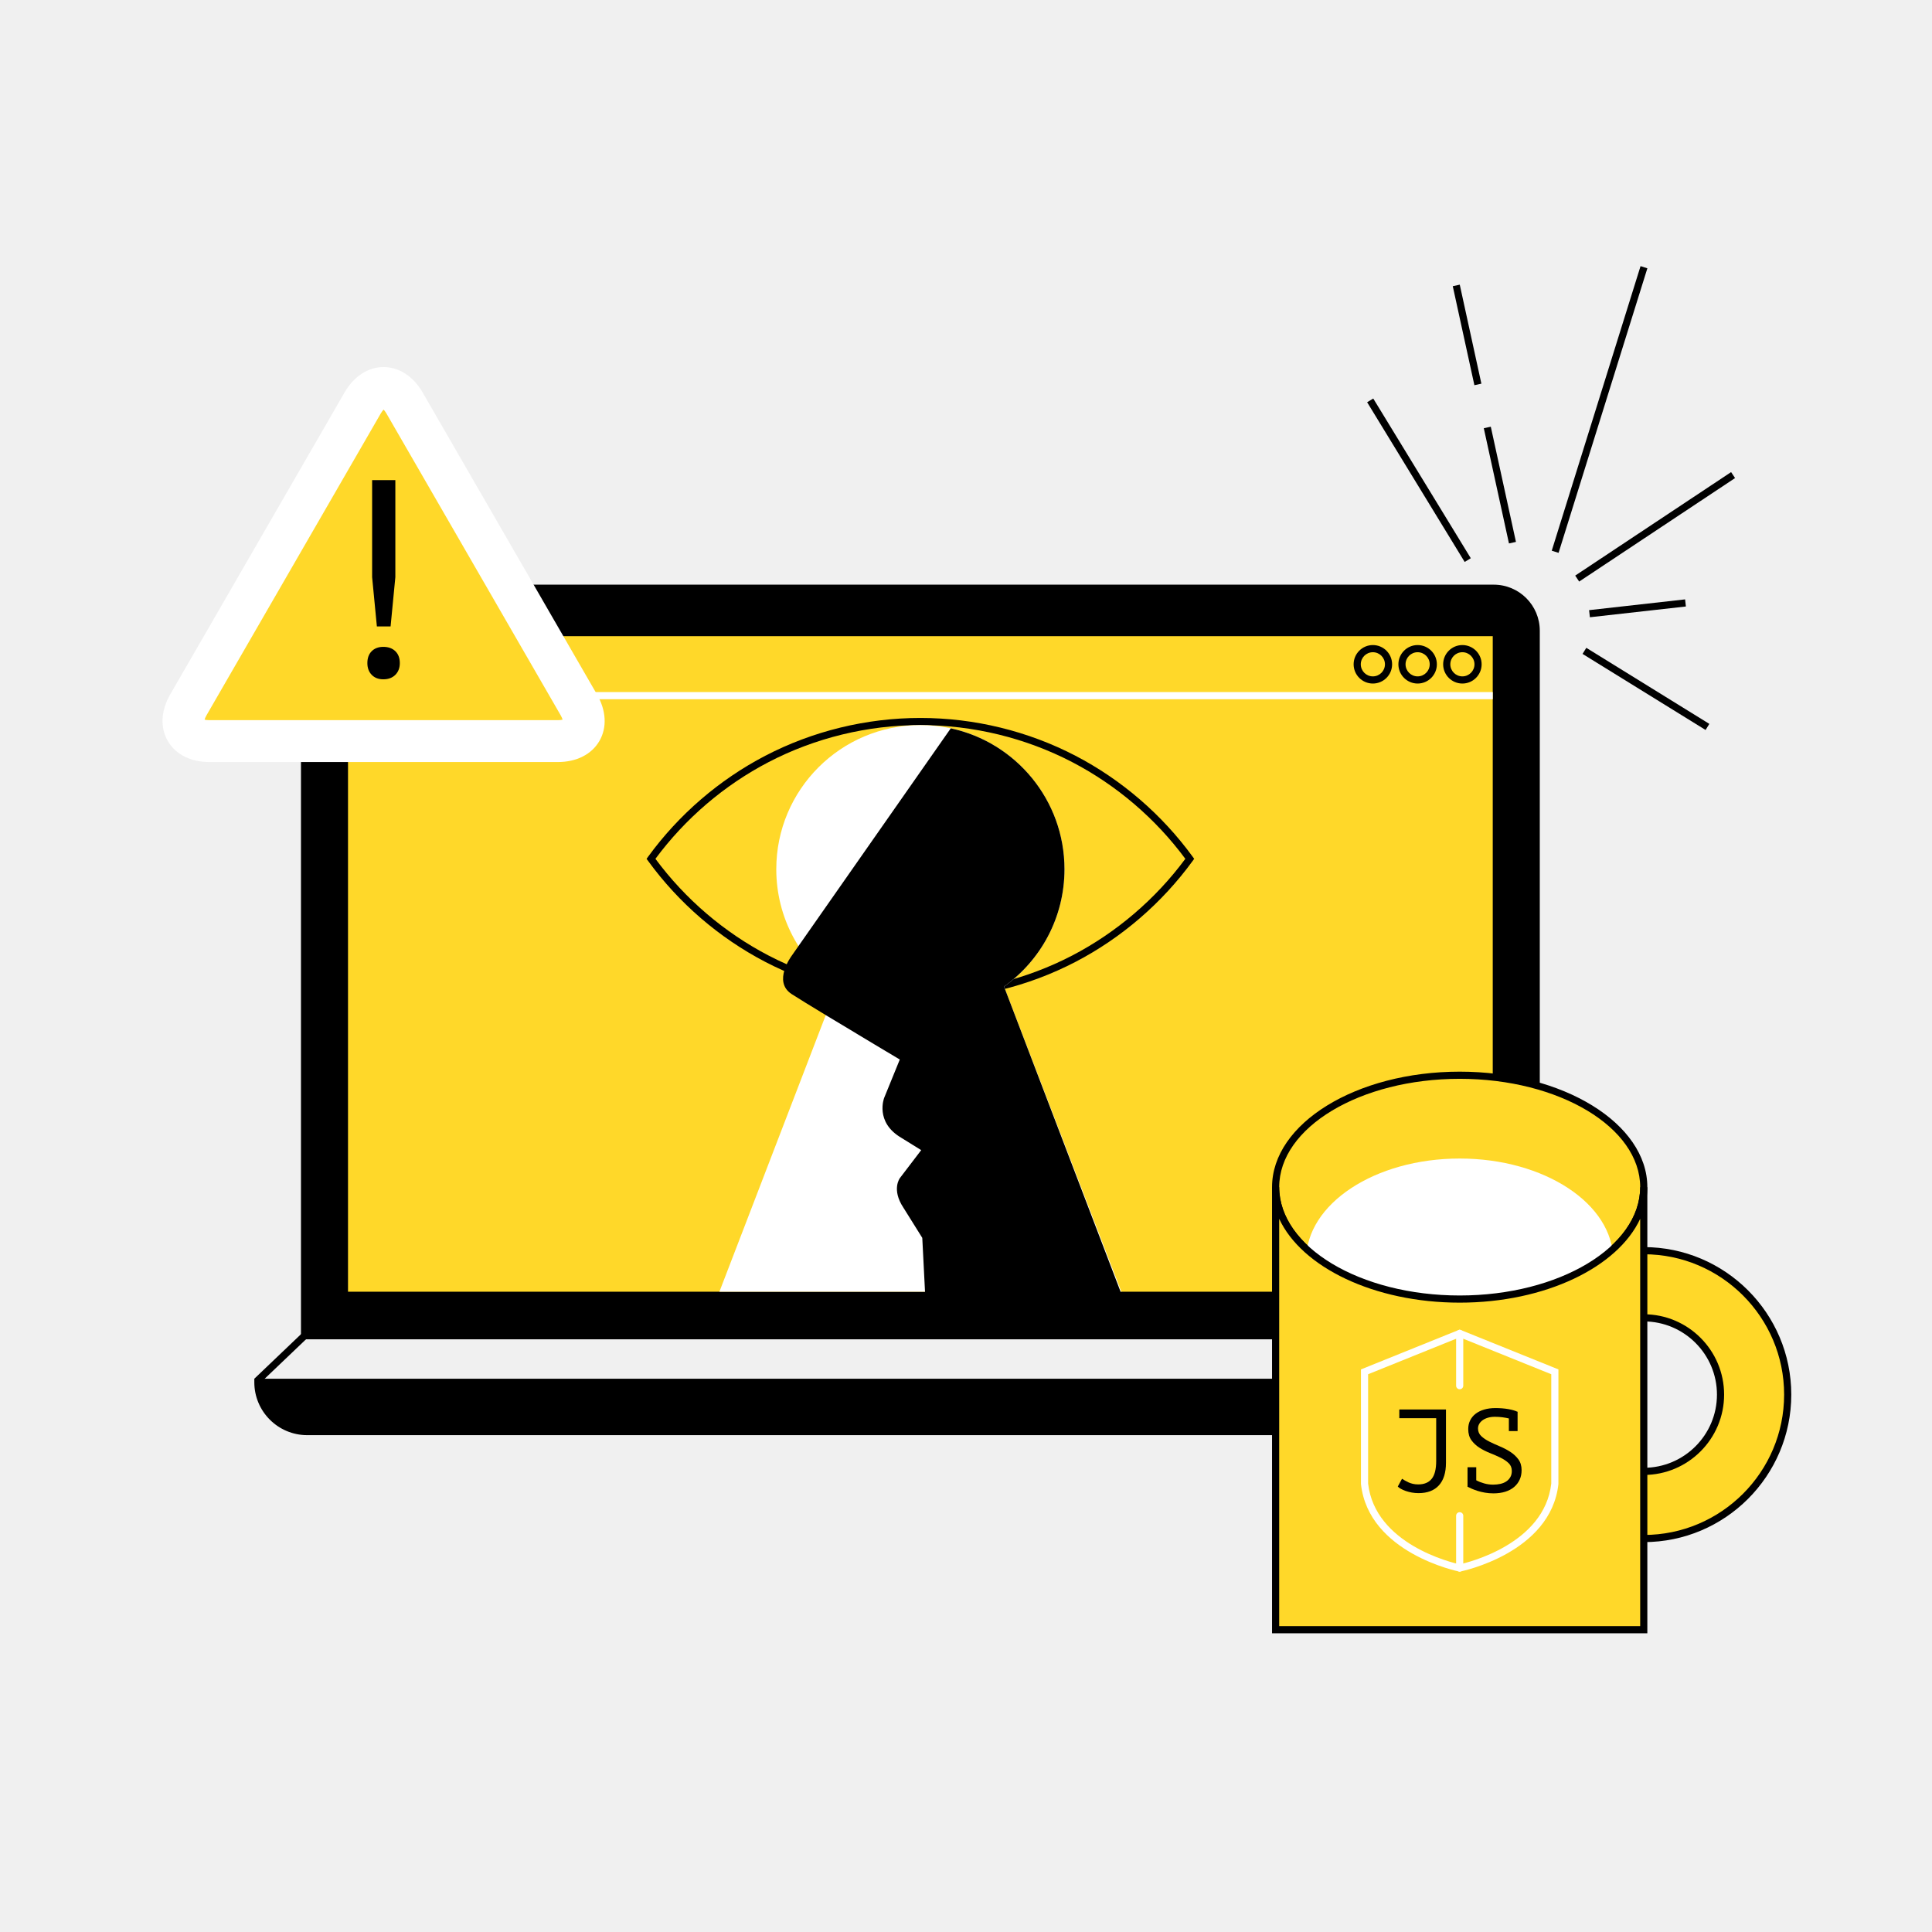
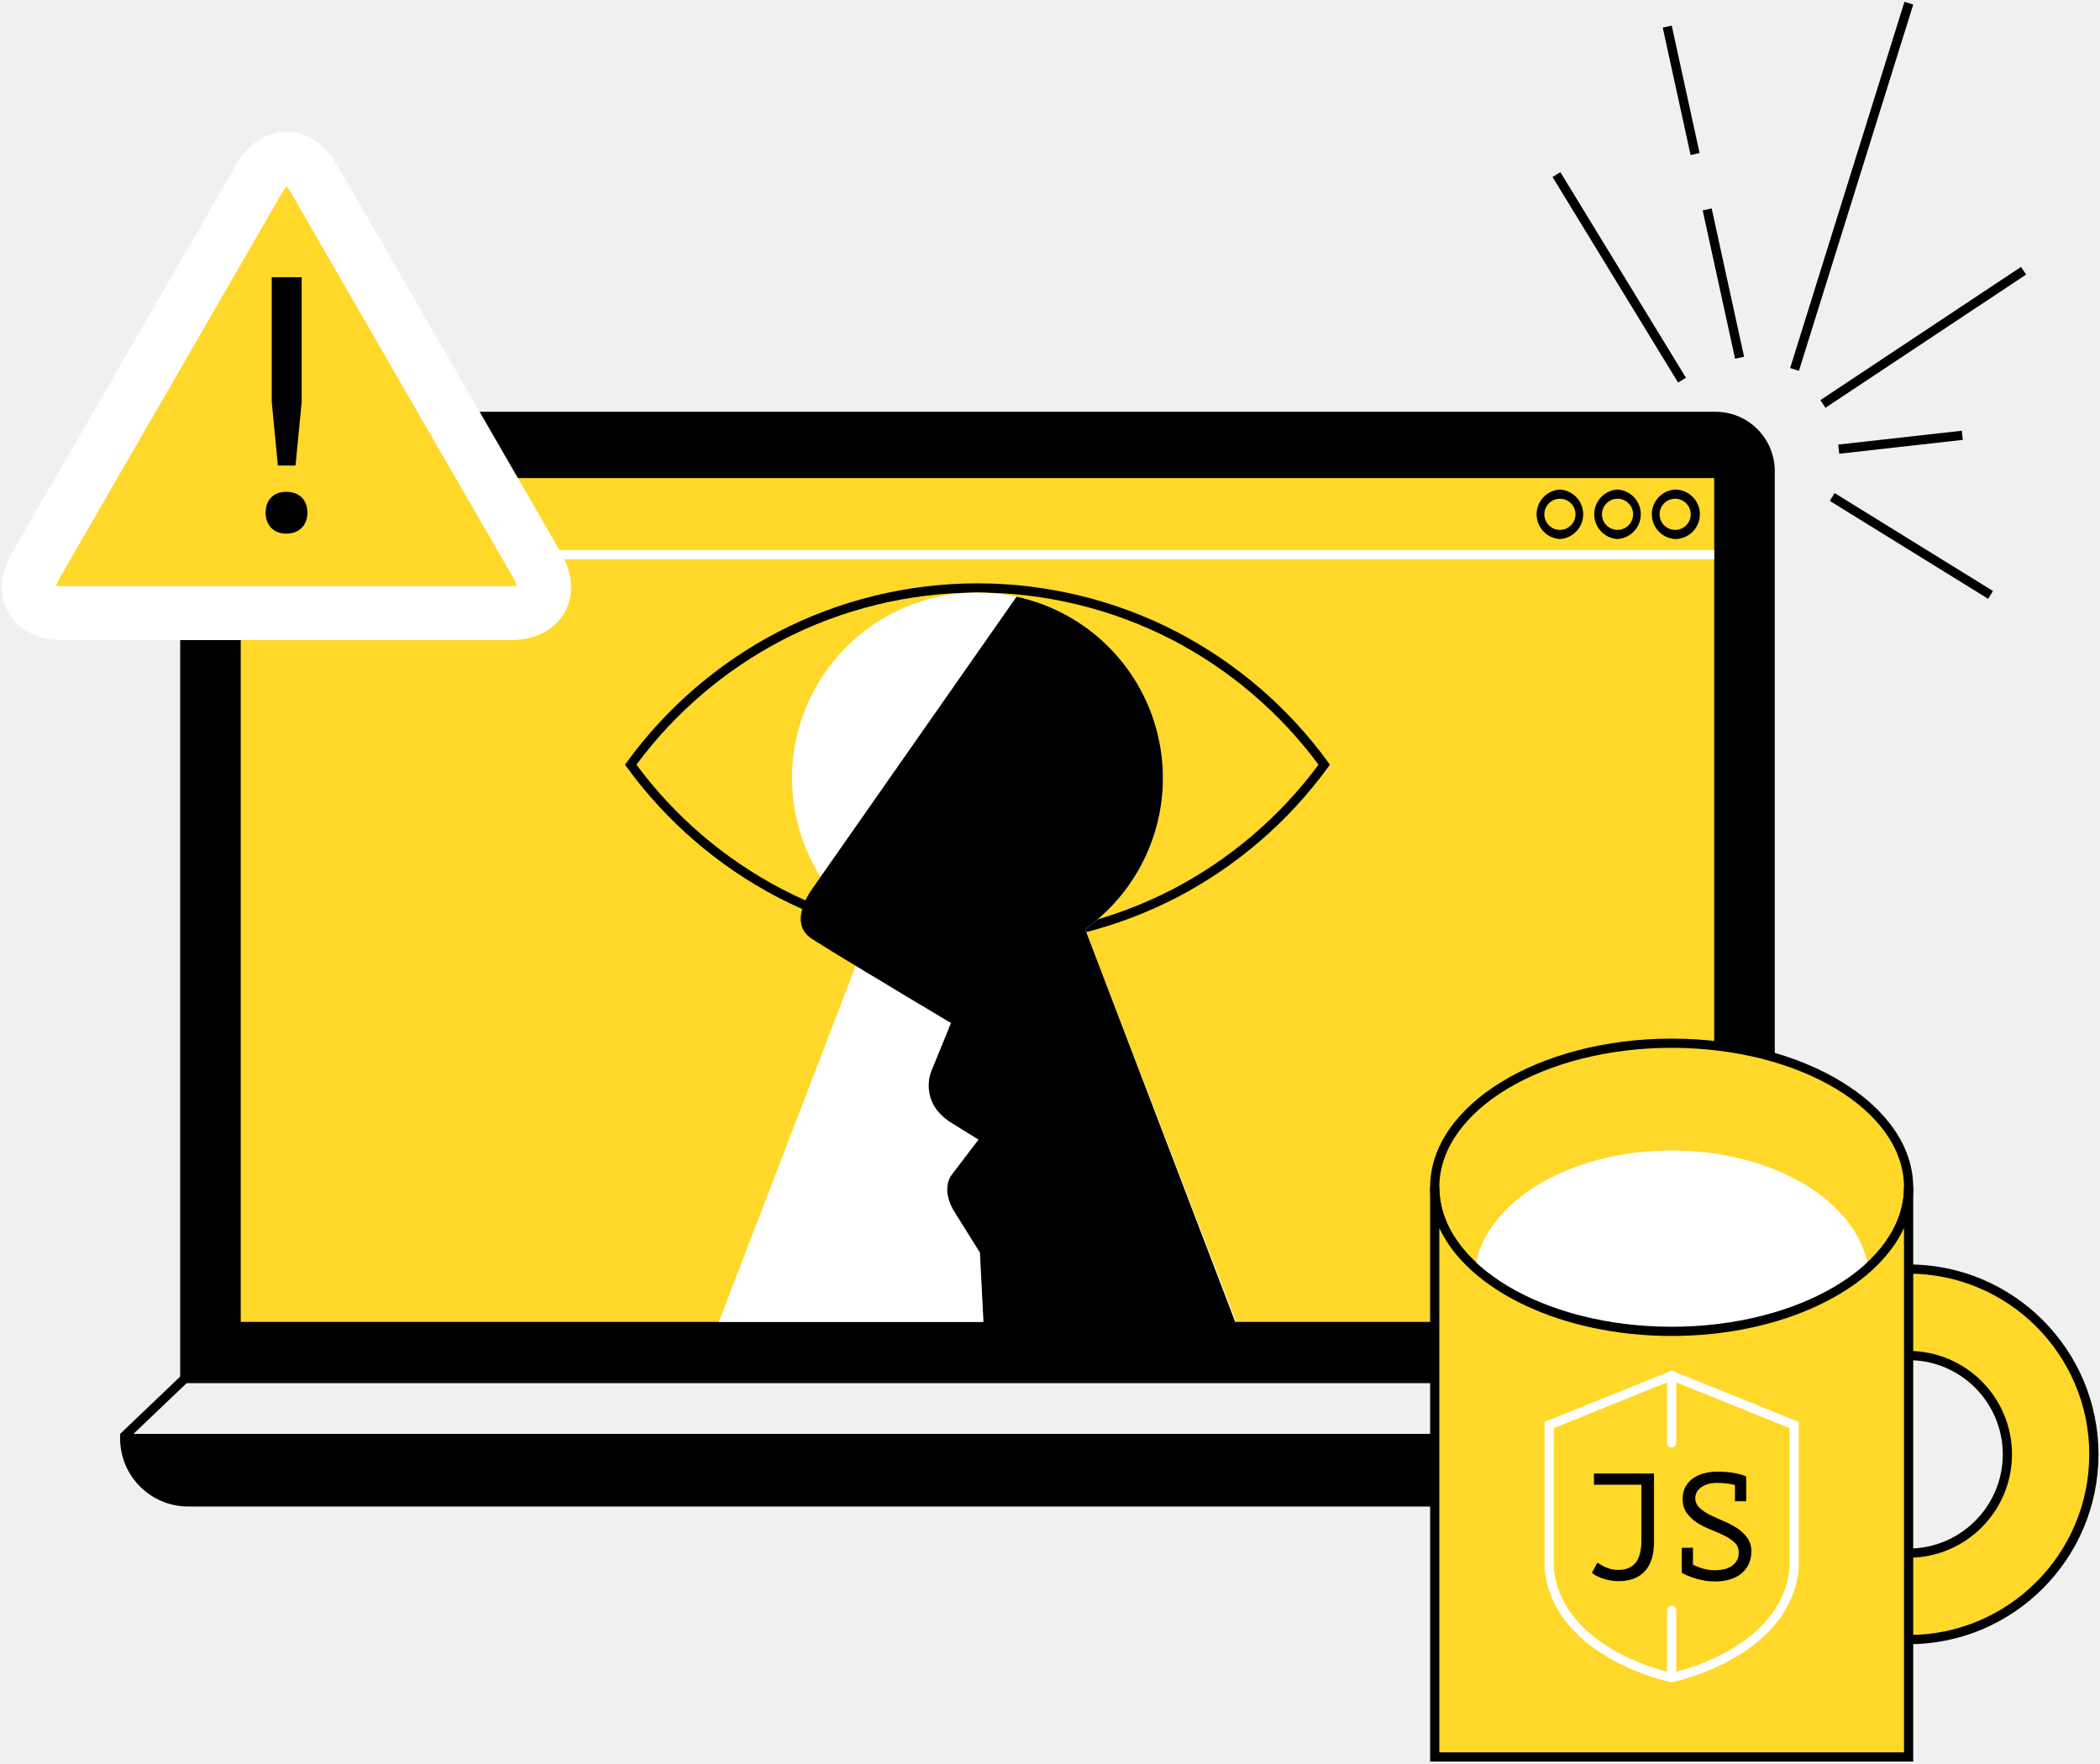
- <svg xmlns="http://www.w3.org/2000/svg" version="1.1" id="Layer_1" x="0px" y="0px" width="1080px" height="1080px" viewBox="0 0 1080 1080" enable-background="new 0 0 1080 1080" xml:space="preserve">
-   <g id="square_1_">
-     <g id="laptop_3_">
-       <g id="Komp_3_">
-         <g>
-           <g>
-             <path d="M168.247,748.688V352.58c0-14.223,11.529-25.75,25.75-25.75h641.004c14.221,0,25.749,11.527,25.749,25.75v396.107       H168.247L168.247,748.688z" />
-           </g>
-           <g>
-             <path d="M884.832,772.715c0,15.211-12.331,27.541-27.54,27.541H171.707c-15.209,0-27.54-12.33-27.54-27.541H884.832z" />
-             <path d="M857.292,802.256H171.707c-16.288,0-29.54-13.252-29.54-29.541v-2h744.665v2       C886.832,789.004,873.58,802.256,857.292,802.256z M146.244,774.715c1.024,13.152,12.053,23.541,25.463,23.541h685.585       c13.41,0,24.438-10.389,25.463-23.541H146.244z" />
-           </g>
-           <g>
-             <line fill="none" x1="144.167" y1="772.715" x2="168.247" y2="748.688" />
-             <polygon points="169.692,744.452 172.519,747.284 144.993,773.547 142.167,770.715      " />
-           </g>
-           <g>
-             <line fill="none" x1="884.83" y1="772.609" x2="857.965" y2="746.727" />
-             <rect x="852.799" y="757.69" transform="matrix(-0.7202 -0.6938 0.6938 -0.7202 971.9857 1911.407)" width="37.306" height="4" />
-           </g>
-         </g>
-         <g>
-           <rect x="194.545" y="355.627" fill="#FFD829" width="639.909" height="366.451" />
-         </g>
-         <g>
-           <rect x="194.545" y="386.867" fill="#FFFFFF" width="639.909" height="4" />
-         </g>
-         <g>
-           <g>
-             <path d="M767.442,382.102c-5.931,0-10.755-4.824-10.755-10.754c0-5.93,4.824-10.754,10.755-10.754       c5.93,0,10.754,4.824,10.754,10.754C778.196,377.278,773.372,382.102,767.442,382.102z M767.442,364.594       c-3.725,0-6.755,3.03-6.755,6.754s3.03,6.754,6.755,6.754c3.724,0,6.754-3.03,6.754-6.754S771.166,364.594,767.442,364.594z" />
-           </g>
-           <g>
-             <path d="M792.463,382.102c-5.929,0-10.753-4.824-10.753-10.754c0-5.93,4.824-10.754,10.753-10.754       c5.932,0,10.755,4.824,10.755,10.754C803.218,377.278,798.394,382.102,792.463,382.102z M792.463,364.594       c-3.724,0-6.753,3.03-6.753,6.754s3.029,6.754,6.753,6.754c3.725,0,6.755-3.03,6.755-6.754S796.188,364.594,792.463,364.594z" />
-           </g>
-           <g>
-             <path d="M817.484,382.102c-5.93,0-10.753-4.824-10.753-10.754c0-5.93,4.823-10.754,10.753-10.754       c5.931,0,10.756,4.824,10.756,10.754C828.24,377.278,823.415,382.102,817.484,382.102z M817.484,364.594       c-3.725,0-6.754,3.03-6.754,6.754s3.029,6.754,6.754,6.754c3.726,0,6.756-3.03,6.756-6.754S821.21,364.594,817.484,364.594z" />
-           </g>
-         </g>
-       </g>
-       <g id="eye_3_">
-         <g>
-           <path d="M514.499,558.83c-30.172,0-60.169-7.316-86.749-21.157c-25.723-13.395-48.358-32.9-65.458-56.411l-0.854-1.176      l0.854-1.176c17.1-23.509,39.735-43.016,65.458-56.411c26.58-13.841,56.577-21.157,86.749-21.157      c30.173,0,60.17,7.316,86.75,21.157c25.724,13.395,48.358,32.901,65.457,56.411l0.854,1.176l-0.854,1.176      c-17.099,23.51-39.733,43.017-65.457,56.411C574.669,551.514,544.672,558.83,514.499,558.83z M366.39,480.086      c16.635,22.486,38.461,41.153,63.208,54.04c26.013,13.545,55.37,20.705,84.901,20.705c29.532,0,58.891-7.159,84.902-20.705      c24.748-12.887,46.573-31.553,63.207-54.04c-16.634-22.486-38.459-41.153-63.207-54.04      c-26.013-13.545-55.37-20.705-84.902-20.705c-29.531,0-58.89,7.16-84.901,20.705C404.851,438.933,383.023,457.6,366.39,480.086z      " />
-         </g>
-         <g>
-           <path fill="#FFFFFF" d="M561.252,551.495c20.461-14.608,33.8-38.545,33.8-65.602c0-44.487-36.065-80.553-80.553-80.553      s-80.553,36.067-80.553,80.553c0,27.056,13.339,50.995,33.799,65.602L402.15,722.084h112.349H626.85L561.252,551.495z" />
-         </g>
-         <g>
-           <path d="M561.252,551.495c20.461-14.608,33.8-38.545,33.8-65.602c0-38.659-27.239-70.956-63.571-78.753l-85.126,121.711      l-3.779,5.403c0,0-10.881,14.439,0,21.462c3.626,2.342,10.832,6.756,19.038,11.729c18.215,11.041,41.373,24.835,41.373,24.835      l-8.744,21.461c0,0-5.313,13.517,9.538,22.259l11.173,6.933l-11.922,15.634c0,0-4.783,6.274,1.929,16.45l10.599,16.959      l1.591,31.273h109.7L561.252,551.495z" />
-         </g>
-       </g>
-     </g>
-     <g id="light_3_">
-       <g>
-         <rect x="892.144" y="145.626" transform="matrix(-0.9546 -0.2979 0.2979 -0.9546 1679.509 713.8252)" width="4" height="166.636" />
-       </g>
-       <g>
-         <rect x="805.47" y="269.185" transform="matrix(-0.2134 -0.977 0.977 -0.2134 752.4127 1148.169)" width="65.914" height="4" />
-       </g>
-       <g>
-         <rect x="791.772" y="185.258" transform="matrix(-0.2134 -0.977 0.977 -0.2134 812.1624 1028.424)" width="56.648" height="4" />
-       </g>
-       <g>
-         <rect x="923.277" y="242.173" transform="matrix(-0.5531 -0.8331 0.8331 -0.5531 1191.673 1228.227)" width="3.999" height="104.61" />
-       </g>
-       <g>
-         <rect x="740.897" y="266.429" transform="matrix(-0.5212 -0.8534 0.8534 -0.5212 977.5491 1085.278)" width="104.614" height="4" />
-       </g>
-       <g>
-         <rect x="879.686" y="383.136" transform="matrix(-0.8506 -0.5259 0.5259 -0.8506 1500.198 1196.582)" width="80.856" height="4" />
-       </g>
-       <g>
-         <rect x="913.403" y="313.086" transform="matrix(-0.1114 -0.9938 0.9938 -0.1114 679.3684 1287.664)" width="3.999" height="53.998" />
-       </g>
-     </g>
-   </g>
-   <g id="cup_3_">
-     <g>
-       <path fill="#FFD829" d="M918.876,860.053c44.437,0,80.46-36.022,80.46-80.459c0-44.438-36.023-80.459-80.46-80.459     M918.876,736.683c23.701,0,42.913,19.212,42.913,42.911s-19.212,42.911-42.913,42.911" />
-       <path d="M918.876,862.053v-4c43.263,0,78.46-35.195,78.46-78.459c0-43.263-35.197-78.459-78.46-78.459v-4    c45.469,0,82.46,36.991,82.46,82.459S964.345,862.053,918.876,862.053z M918.876,824.505v-4c22.56,0,40.913-18.353,40.913-40.911    c0-22.558-18.354-40.911-40.913-40.911v-4c24.766,0,44.913,20.147,44.913,44.911C963.789,804.358,943.643,824.505,918.876,824.505    z" />
-     </g>
-     <g>
-       <g>
-         <ellipse fill="#FFD829" cx="815.979" cy="663.625" rx="102.898" ry="62.562" />
-         <path d="M815.979,728.188c-57.843,0-104.899-28.962-104.899-64.562c0-35.601,47.058-64.564,104.899-64.564     c57.841,0,104.897,28.965,104.897,64.564S873.818,728.188,815.979,728.188z M815.979,603.062     c-55.637,0-100.899,27.169-100.899,60.563c0,33.394,45.264,60.562,100.899,60.562c55.635,0,100.897-27.169,100.897-60.562     C916.876,630.23,871.613,603.062,815.979,603.062z" />
-       </g>
-       <g>
-         <ellipse fill="#FFFFFF" cx="815.977" cy="704.223" rx="85.824" ry="56.598" />
-       </g>
-       <g>
-         <path fill="#FFD829" d="M815.979,726.188c-56.829,0-102.899-28.01-102.899-62.562v247.386h205.798V663.626     C918.876,698.178,872.808,726.188,815.979,726.188z" />
-         <path d="M920.876,913.012H711.078V663.626h4c0,33.394,45.264,60.562,100.898,60.562c55.636,0,100.898-27.168,100.898-60.562h4     L920.876,913.012L920.876,913.012z M715.078,909.012h201.798V681.311c-12.524,27.029-53.017,46.877-100.897,46.877     c-47.884,0-88.376-19.848-100.899-46.877L715.078,909.012L715.078,909.012z" />
-       </g>
-     </g>
-     <g>
-       <path fill="#FFD829" d="M815.979,745.4l-53.194,21.457v62.584c4.173,37.547,53.194,47.085,53.194,47.085    s49.021-9.538,53.192-47.085v-62.584L815.979,745.4z" />
-       <path fill="#FFFFFF" d="M815.979,878.562l-0.383-0.073c-0.505-0.099-50.515-10.266-54.8-48.827l-0.013-0.221v-63.935    l55.193-22.264l55.193,22.264l-0.013,64.154c-4.284,38.562-54.294,48.729-54.799,48.827L815.979,878.562z M764.783,829.329    c3.854,33.869,46.67,44.161,51.193,45.153c4.52-0.995,47.345-11.324,51.193-45.153v-61.122l-51.193-20.65l-51.193,20.65V829.329    L764.783,829.329z" />
-     </g>
-     <g>
-       <g>
-         <path d="M782.229,787.917h26.077v29.763c0,5.531-1.315,9.745-3.949,12.644c-2.637,2.896-6.434,4.346-11.394,4.346     c-1.273,0-2.525-0.11-3.753-0.328c-1.229-0.221-2.371-0.516-3.424-0.89c-1.054-0.372-1.964-0.779-2.732-1.218     c-0.77-0.438-1.33-0.856-1.68-1.253l2.37-4.344c0.482,0.306,1.021,0.637,1.613,0.986c0.593,0.352,1.25,0.689,1.976,1.021     c0.725,0.329,1.537,0.604,2.438,0.822c0.897,0.22,1.918,0.329,3.061,0.329c3.292,0,5.782-1.03,7.475-3.096     c1.688-2.062,2.534-5.398,2.534-10.006v-23.904h-20.611L782.229,787.917L782.229,787.917z" />
-       </g>
-       <g>
-         <path d="M825.229,827.49c1.317,0.704,2.8,1.284,4.445,1.746c1.646,0.46,3.3,0.69,4.971,0.69c1.448,0,2.81-0.144,4.081-0.428     c1.274-0.286,2.382-0.746,3.327-1.384c0.942-0.637,1.688-1.438,2.237-2.403s0.825-2.106,0.825-3.424     c0-1.801-0.604-3.271-1.812-4.412c-1.209-1.141-2.711-2.149-4.51-3.029c-1.801-0.876-3.755-1.732-5.861-2.567     c-2.106-0.834-4.062-1.82-5.86-2.963c-1.802-1.142-3.303-2.535-4.509-4.182c-1.209-1.646-1.812-3.743-1.812-6.288     c0-1.8,0.363-3.425,1.088-4.873c0.725-1.447,1.744-2.678,3.062-3.687c1.316-1.011,2.907-1.79,4.773-2.339     c1.864-0.55,3.939-0.822,6.221-0.822c2.636,0,5.026,0.187,7.18,0.561c2.148,0.373,3.863,0.866,5.137,1.48l0.13-0.065v0.131h0.064     l-0.064,0.199v10.534h-4.872v-7.045c-1.098-0.265-2.305-0.482-3.621-0.659c-1.316-0.175-2.724-0.265-4.216-0.265     c-1.446,0-2.755,0.177-3.917,0.527c-1.163,0.353-2.15,0.822-2.962,1.415c-0.812,0.594-1.438,1.284-1.877,2.074     c-0.44,0.791-0.658,1.625-0.658,2.504c0,1.71,0.603,3.138,1.812,4.279c1.205,1.141,2.71,2.162,4.509,3.061     c1.8,0.901,3.754,1.79,5.86,2.669c2.106,0.878,4.062,1.897,5.861,3.061c1.798,1.164,3.303,2.559,4.51,4.182     c1.206,1.624,1.812,3.646,1.812,6.06c0,1.977-0.362,3.754-1.088,5.334c-0.726,1.581-1.756,2.938-3.095,4.082     c-1.34,1.141-2.985,2.02-4.939,2.634c-1.953,0.614-4.159,0.923-6.616,0.923c-1.669,0-3.249-0.133-4.739-0.396     c-1.494-0.264-2.864-0.592-4.116-0.987c-1.251-0.396-2.37-0.812-3.358-1.251c-0.988-0.439-1.768-0.812-2.336-1.118l0.064-0.198     v-10.669h4.873v7.31H825.229z" />
-       </g>
-     </g>
-     <g>
-       <path fill="#FFFFFF" d="M815.979,776.606c-1.104,0-2-0.896-2-2V745.4c0-1.104,0.896-2,2-2c1.104,0,2,0.896,2,2v29.206    C817.979,775.711,817.082,776.606,815.979,776.606z" />
-     </g>
-     <g>
-       <path fill="#FFFFFF" d="M815.979,878.526c-1.104,0-2-0.896-2-2v-29.205c0-1.104,0.896-2,2-2c1.104,0,2,0.896,2,2v29.205    C817.979,877.631,817.082,878.526,815.979,878.526z" />
-     </g>
-   </g>
-   <g id="_x21__4_">
-     <g>
-       <path fill="#FFFFFF" d="M311.865,425.984H116.998c-10.429,0-18.895-4.305-23.225-11.806c-4.333-7.504-3.825-16.984,1.39-26.016    l97.434-168.76c5.214-9.031,13.173-14.211,21.835-14.211c8.662,0,16.621,5.181,21.834,14.211l97.435,168.76    c5.213,9.03,5.721,18.512,1.389,26.016C330.759,421.68,322.294,425.984,311.865,425.984z" />
-     </g>
-     <g>
-       <g>
-         <path fill="#FFD829" d="M273.558,330.797l-57.559-99.693c-0.605-1.048-1.162-1.725-1.567-2.129     c-0.407,0.404-0.962,1.081-1.568,2.129l-97.434,168.76c-0.605,1.048-0.913,1.869-1.061,2.422     c0.553,0.151,1.418,0.294,2.629,0.294h194.867c1.21,0,2.075-0.143,2.628-0.294c-0.146-0.553-0.455-1.374-1.062-2.422     L273.558,330.797" />
-       </g>
-     </g>
-     <g>
-       <g>
-         <path d="M205.36,370.669c0-2.816,0.808-5.032,2.424-6.648c1.615-1.614,3.778-2.424,6.49-2.424c2.815,0,5.056,0.81,6.726,2.424     c1.666,1.616,2.501,3.832,2.501,6.648c0,2.711-0.835,4.9-2.501,6.567c-1.67,1.667-3.91,2.502-6.726,2.502     c-2.712,0-4.875-0.835-6.49-2.502C206.168,375.569,205.36,373.38,205.36,370.669z M208.021,268.39H221v54.267l-2.659,27.525     h-7.663l-2.657-27.525V268.39z" />
-       </g>
-     </g>
-   </g>
+ <svg xmlns="http://www.w3.org/2000/svg" viewBox="0 0 912 766">
+   <path d="M78.25 600.69V204.58A25.75 25.75 0 0 1 104 178.83h641a25.75 25.75 0 0 1 25.75 25.75v396.1H78.25Zm716.58 24.03a27.54 27.54 0 0 1-27.54 27.54H81.71a27.54 27.54 0 0 1-27.54-27.54Z" />
+   <path d="M767.3 654.26H81.7a29.57 29.57 0 0 1-29.53-29.54v-2h744.66v2a29.57 29.57 0 0 1-29.54 29.54ZM56.23 626.72a25.58 25.58 0 0 0 25.47 23.54h685.58a25.58 25.58 0 0 0 25.47-23.54Z" />
+   <path fill="none" d="m54.17 624.72 24.08-24.03" />
+   <path d="m79.7 596.45 2.82 2.83-27.53 26.27-2.82-2.83Z" />
+   <path fill="none" d="m794.83 624.6-26.87-25.87" />
+   <path d="m793.49 626.05-26.87-25.89 2.77-2.88 26.87 25.89Z" />
+   <path fill="#ffd829" d="M104.55 207.63h639.9v366.45h-639.9Z" />
+   <path fill="#fff" d="M104.55 238.87h639.9v4h-639.9Z" />
+   <path d="M677.44 234.1a10.77 10.77 0 0 1 0-21.5 10.77 10.77 0 0 1 0 21.5Zm0-17.5a6.76 6.76 0 1 0 .02 13.52 6.76 6.76 0 0 0-.02-13.53Zm25.02 17.5a10.77 10.77 0 0 1 0-21.5 10.77 10.77 0 0 1 0 21.5Zm0-17.5a6.76 6.76 0 1 0 .02 13.52 6.76 6.76 0 0 0-.02-13.53Zm25.02 17.5a10.77 10.77 0 0 1 0-21.5c5.93 0 10.76 4.82 10.76 10.75s-4.83 10.75-10.76 10.75Zm0-17.5a6.76 6.76 0 1 0 .02 13.52 6.76 6.76 0 0 0-.02-13.53ZM424.5 410.83c-30.17 0-60.17-7.32-86.75-21.16a189.74 189.74 0 0 1-65.46-56.4l-.85-1.18.85-1.18a189.76 189.76 0 0 1 65.46-56.41 188.56 188.56 0 0 1 86.75-21.16c30.17 0 60.17 7.32 86.75 21.16a189.73 189.73 0 0 1 65.46 56.41l.85 1.18-.85 1.17a189.72 189.72 0 0 1-65.46 56.41 188.56 188.56 0 0 1-86.75 21.16Zm-148.11-78.74a185.78 185.78 0 0 0 63.2 54.04 184.53 184.53 0 0 0 169.8 0 185.75 185.75 0 0 0 63.22-54.04 185.76 185.76 0 0 0-63.2-54.04 184.55 184.55 0 0 0-84.91-20.7c-29.53 0-58.9 7.15-84.9 20.7a185.76 185.76 0 0 0-63.21 54.04Z" />
+   <path fill="#fff" d="M471.25 403.5a80.55 80.55 0 1 0-93.5 0l-65.6 170.58h224.7Z" />
+   <path d="M471.25 403.5a80.58 80.58 0 0 0-29.77-144.36l-85.13 121.71-3.77 5.4s-10.88 14.44 0 21.47a994.59 994.59 0 0 0 19.03 11.72A7528.37 7528.37 0 0 0 413 444.28l-8.75 21.46s-5.31 13.52 9.54 22.26l11.17 6.93-11.92 15.64s-4.78 6.27 1.93 16.45l10.6 16.96 1.6 31.27h109.7Zm310-242.46-3.82-1.2L827.07.79l3.82 1.19Zm-27.73-5.26-14.07-64.4 3.91-.85 14.07 64.4ZM734.2 67.33l-12.1-55.35 3.91-.85 12.1 55.34Zm58.56 109.77-2.2-3.33 87.14-57.86 2.21 3.33Zm-64-10.97-54.52-89.27 3.41-2.09 54.53 89.28Zm134.67 93.93-68.78-42.52 2.1-3.4 68.78 42.52Zm-64.67-63.01-.44-3.98 53.66-6.01.44 3.97Z" />
+   <path fill="#ffd829" d="M828.88 712.05a80.46 80.46 0 1 0 0-160.91m0 37.54a42.91 42.91 0 1 1 0 85.83" />
+   <path d="M828.88 714.05v-4c43.26 0 78.46-35.2 78.46-78.46 0-43.26-35.2-78.46-78.46-78.46v-4c45.47 0 82.46 37 82.46 82.46 0 45.47-37 82.46-82.46 82.46Zm0-37.54v-4a40.96 40.96 0 0 0 40.9-40.92 40.96 40.96 0 0 0-40.9-40.9v-4a44.96 44.96 0 0 1 44.9 44.9 44.96 44.96 0 0 1-44.9 44.91Z" />
+   <path fill="#ffd829" d="M828.88 515.63c0 34.55-46.07 62.56-102.9 62.56-56.83 0-102.9-28.01-102.9-62.57 0-34.55 46.07-62.56 102.9-62.56 56.83 0 102.9 28.01 102.9 62.56Z" />
+   <path d="M725.98 580.19c-57.84 0-104.9-28.96-104.9-64.56s47.06-64.57 104.9-64.57 104.9 28.97 104.9 64.57c0 35.6-47.06 64.56-104.9 64.56Zm0-125.13c-55.64 0-100.9 27.17-100.9 60.56 0 33.4 45.26 60.57 100.9 60.57 55.63 0 100.9-27.17 100.9-60.57 0-33.39-45.27-60.56-100.9-60.56Z" />
+   <path fill="#fff" d="M811.8 556.22c0 31.26-38.42 56.6-85.82 56.6-47.4 0-85.83-25.34-85.83-56.6 0-31.25 38.43-56.6 85.83-56.6s85.82 25.35 85.82 56.6Z" />
+   <path fill="#ffd829" d="M725.98 578.19c-56.83 0-102.9-28.01-102.9-62.56V763h205.8V515.63c0 34.55-46.07 62.56-102.9 62.56Z" />
+   <path d="M830.88 765.01h-209.8V515.63h4c0 33.39 45.26 60.56 100.9 60.56 55.63 0 100.9-27.17 100.9-60.56h4Zm-205.8-4h201.8v-227.7c-12.53 27.03-53.02 46.88-100.9 46.88s-88.38-19.85-100.9-46.88Z" />
+   <path fill="#ffd829" d="m725.98 597.4-53.2 21.46v62.58c4.18 37.55 53.2 47.09 53.2 47.09s49.02-9.54 53.2-47.09v-62.58Z" />
+   <path fill="#fff" d="m725.98 730.56-.38-.07c-.5-.1-50.52-10.27-54.8-48.83l-.02-.22v-63.93l55.2-22.27 55.19 22.27-.01 64.15c-4.29 38.56-54.3 48.73-54.8 48.83Zm-51.2-49.23c3.86 33.87 46.67 44.16 51.2 45.15 4.52-1 47.34-11.32 51.19-45.15V620.2l-51.2-20.65-51.19 20.65Z" />
+   <path d="M692.23 639.92h26.08v29.76c0 5.53-1.32 9.75-3.95 12.64-2.64 2.9-6.44 4.35-11.4 4.35a21.44 21.44 0 0 1-9.9-2.44 6.64 6.64 0 0 1-1.69-1.25l2.37-4.34c.49.3 1.02.63 1.62.98.59.36 1.25.7 1.97 1.02a12.9 12.9 0 0 0 5.5 1.15c3.3 0 5.78-1.03 7.48-3.1 1.69-2.05 2.53-5.39 2.53-10v-23.9h-20.61Zm43 39.57c1.32.7 2.8 1.28 4.44 1.75a18.7 18.7 0 0 0 9.05.26 9.66 9.66 0 0 0 3.33-1.39 7.12 7.12 0 0 0 2.24-2.4c.55-.96.83-2.1.83-3.42 0-1.8-.6-3.27-1.82-4.41a18.1 18.1 0 0 0-4.5-3.03 85.29 85.29 0 0 0-5.87-2.57 34.73 34.73 0 0 1-5.86-2.96 16.4 16.4 0 0 1-4.5-4.19c-1.22-1.64-1.82-3.74-1.82-6.28 0-1.8.36-3.43 1.09-4.88a10.54 10.54 0 0 1 3.06-3.68 14.44 14.44 0 0 1 4.77-2.34 22 22 0 0 1 6.23-.83c2.63 0 5.02.2 7.18.57 2.14.37 3.86.86 5.13 1.48l.13-.07v.13h.07l-.07.2v10.54h-4.87v-7.05a32.04 32.04 0 0 0-7.84-.92c-1.44 0-2.75.17-3.91.52a9.81 9.81 0 0 0-2.97 1.42 6.46 6.46 0 0 0-1.87 2.07 5.64 5.64 0 0 0 1.15 6.78 18.6 18.6 0 0 0 4.51 3.07c1.8.9 3.75 1.79 5.86 2.66 2.1.88 4.06 1.9 5.86 3.07 1.8 1.16 3.3 2.55 4.51 4.18a9.89 9.89 0 0 1 1.81 6.06c0 1.97-.36 3.75-1.09 5.33a11.77 11.77 0 0 1-3.09 4.08 13.97 13.97 0 0 1-4.94 2.64c-1.95.61-4.16.92-6.62.92-1.66 0-3.24-.13-4.73-.4a32.48 32.48 0 0 1-9.81-3.35l.06-.2v-10.67h4.87v7.31Z" />
+   <path fill="#fff" d="M725.98 628.6a2 2 0 0 1-2-2v-29.2a2 2 0 0 1 4 0v29.2a2 2 0 0 1-2 2Zm0 101.93a2 2 0 0 1-2-2v-29.2a2 2 0 0 1 4 0v29.2a2 2 0 0 1-2 2ZM221.87 277.98H27c-10.43 0-18.9-4.3-23.23-11.8-4.33-7.5-3.82-16.99 1.4-26.02L102.6 71.4c5.21-9.03 13.17-14.2 21.83-14.2 8.66 0 16.62 5.17 21.84 14.2l97.43 168.76c5.21 9.03 5.72 18.51 1.39 26.02-4.33 7.5-12.8 11.8-23.22 11.8Z" />
+   <path fill="#ffd829" d="M183.56 182.8 126 83.1a10.25 10.25 0 0 0-1.57-2.13c-.4.4-.96 1.09-1.57 2.13L25.43 251.86a10.3 10.3 0 0 0-1.06 2.43c.55.15 1.42.29 2.63.29h194.87c1.2 0 2.07-.14 2.62-.3a9.83 9.83 0 0 0-1.06-2.42Z" />
+   <path d="M115.36 222.67c0-2.82.8-5.03 2.42-6.65 1.62-1.61 3.78-2.42 6.5-2.42 2.8 0 5.05.8 6.72 2.42 1.67 1.62 2.5 3.83 2.5 6.65 0 2.71-.83 4.9-2.5 6.57-1.67 1.66-3.91 2.5-6.73 2.5-2.7 0-4.87-.84-6.49-2.5-1.61-1.67-2.42-3.86-2.42-6.57Zm2.66-102.28H131v54.27l-2.66 27.52h-7.66l-2.66-27.52Z" />
</svg>
